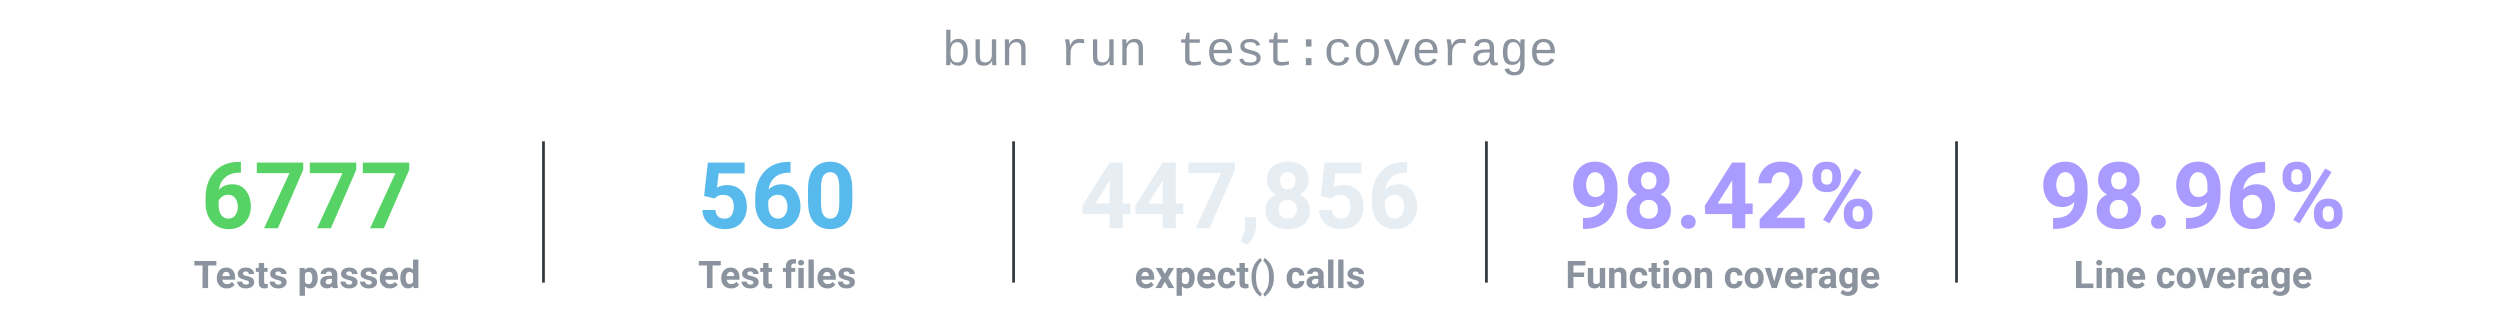
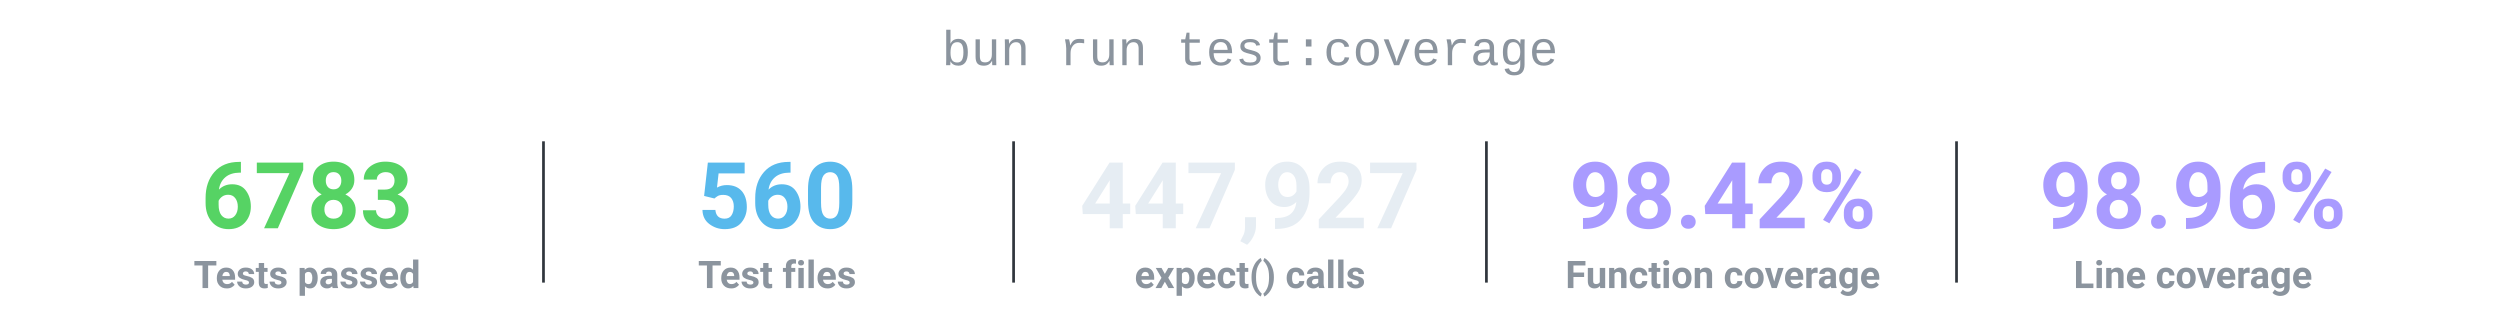
- <svg xmlns="http://www.w3.org/2000/svg" viewBox="0 0 920 122" width="920" height="122" role="img" aria-label="bun run test:coverage — 6777 tests passed, 560 test files, 447,856 expect() calls, 98.42% function coverage, 98.96% line coverage">
+ <svg xmlns="http://www.w3.org/2000/svg" viewBox="0 0 920 122" width="920" height="122" role="img" aria-label="bun run test:coverage — 6783 tests passed, 560 test files, 447,927 expect() calls, 98.42% function coverage, 98.96% line coverage">
  <style>
    .cmd { font-family: ui-monospace, SFMono-Regular, 'SF Mono', Menlo, Consolas, 'Liberation Mono', monospace; font-weight: 500; font-size: 18px; }
    .val { font-family: system-ui, -apple-system, BlinkMacSystemFont, 'Segoe UI', Roboto, sans-serif; font-weight: 700; font-size: 34px; }
    .lbl { font-family: system-ui, -apple-system, BlinkMacSystemFont, 'Segoe UI', Roboto, sans-serif; font-weight: 600; font-size: 14px; }
  </style>
  <text x="460" y="24" text-anchor="middle" class="cmd" fill="#8b949e">bun run test:coverage</text>
  <line x1="200" y1="52" x2="200" y2="104" stroke="#30363d" stroke-width="1" />
  <line x1="373" y1="52" x2="373" y2="104" stroke="#30363d" stroke-width="1" />
  <line x1="547" y1="52" x2="547" y2="104" stroke="#30363d" stroke-width="1" />
  <line x1="720" y1="52" x2="720" y2="104" stroke="#30363d" stroke-width="1" />
-   <text x="113" y="84" text-anchor="middle" class="val" fill="#56d364">6777</text>
+   <text x="113" y="84" text-anchor="middle" class="val" fill="#56d364">6783</text>
  <text x="113" y="106" text-anchor="middle" class="lbl" fill="#8b949e">Tests passed</text>
  <text x="286" y="84" text-anchor="middle" class="val" fill="#58b9ec">560</text>
  <text x="286" y="106" text-anchor="middle" class="lbl" fill="#8b949e">Test files</text>
-   <text x="460" y="84" text-anchor="middle" class="val" fill="#e6edf3">447,856</text>
+   <text x="460" y="84" text-anchor="middle" class="val" fill="#e6edf3">447,927</text>
  <text x="460" y="106" text-anchor="middle" class="lbl" fill="#8b949e">expect() calls</text>
  <text x="634" y="84" text-anchor="middle" class="val" fill="#a99bff">98.42%</text>
  <text x="634" y="106" text-anchor="middle" class="lbl" fill="#8b949e">Function coverage</text>
  <text x="807" y="84" text-anchor="middle" class="val" fill="#a99bff">98.96%</text>
  <text x="807" y="106" text-anchor="middle" class="lbl" fill="#8b949e">Line coverage</text>
</svg>
